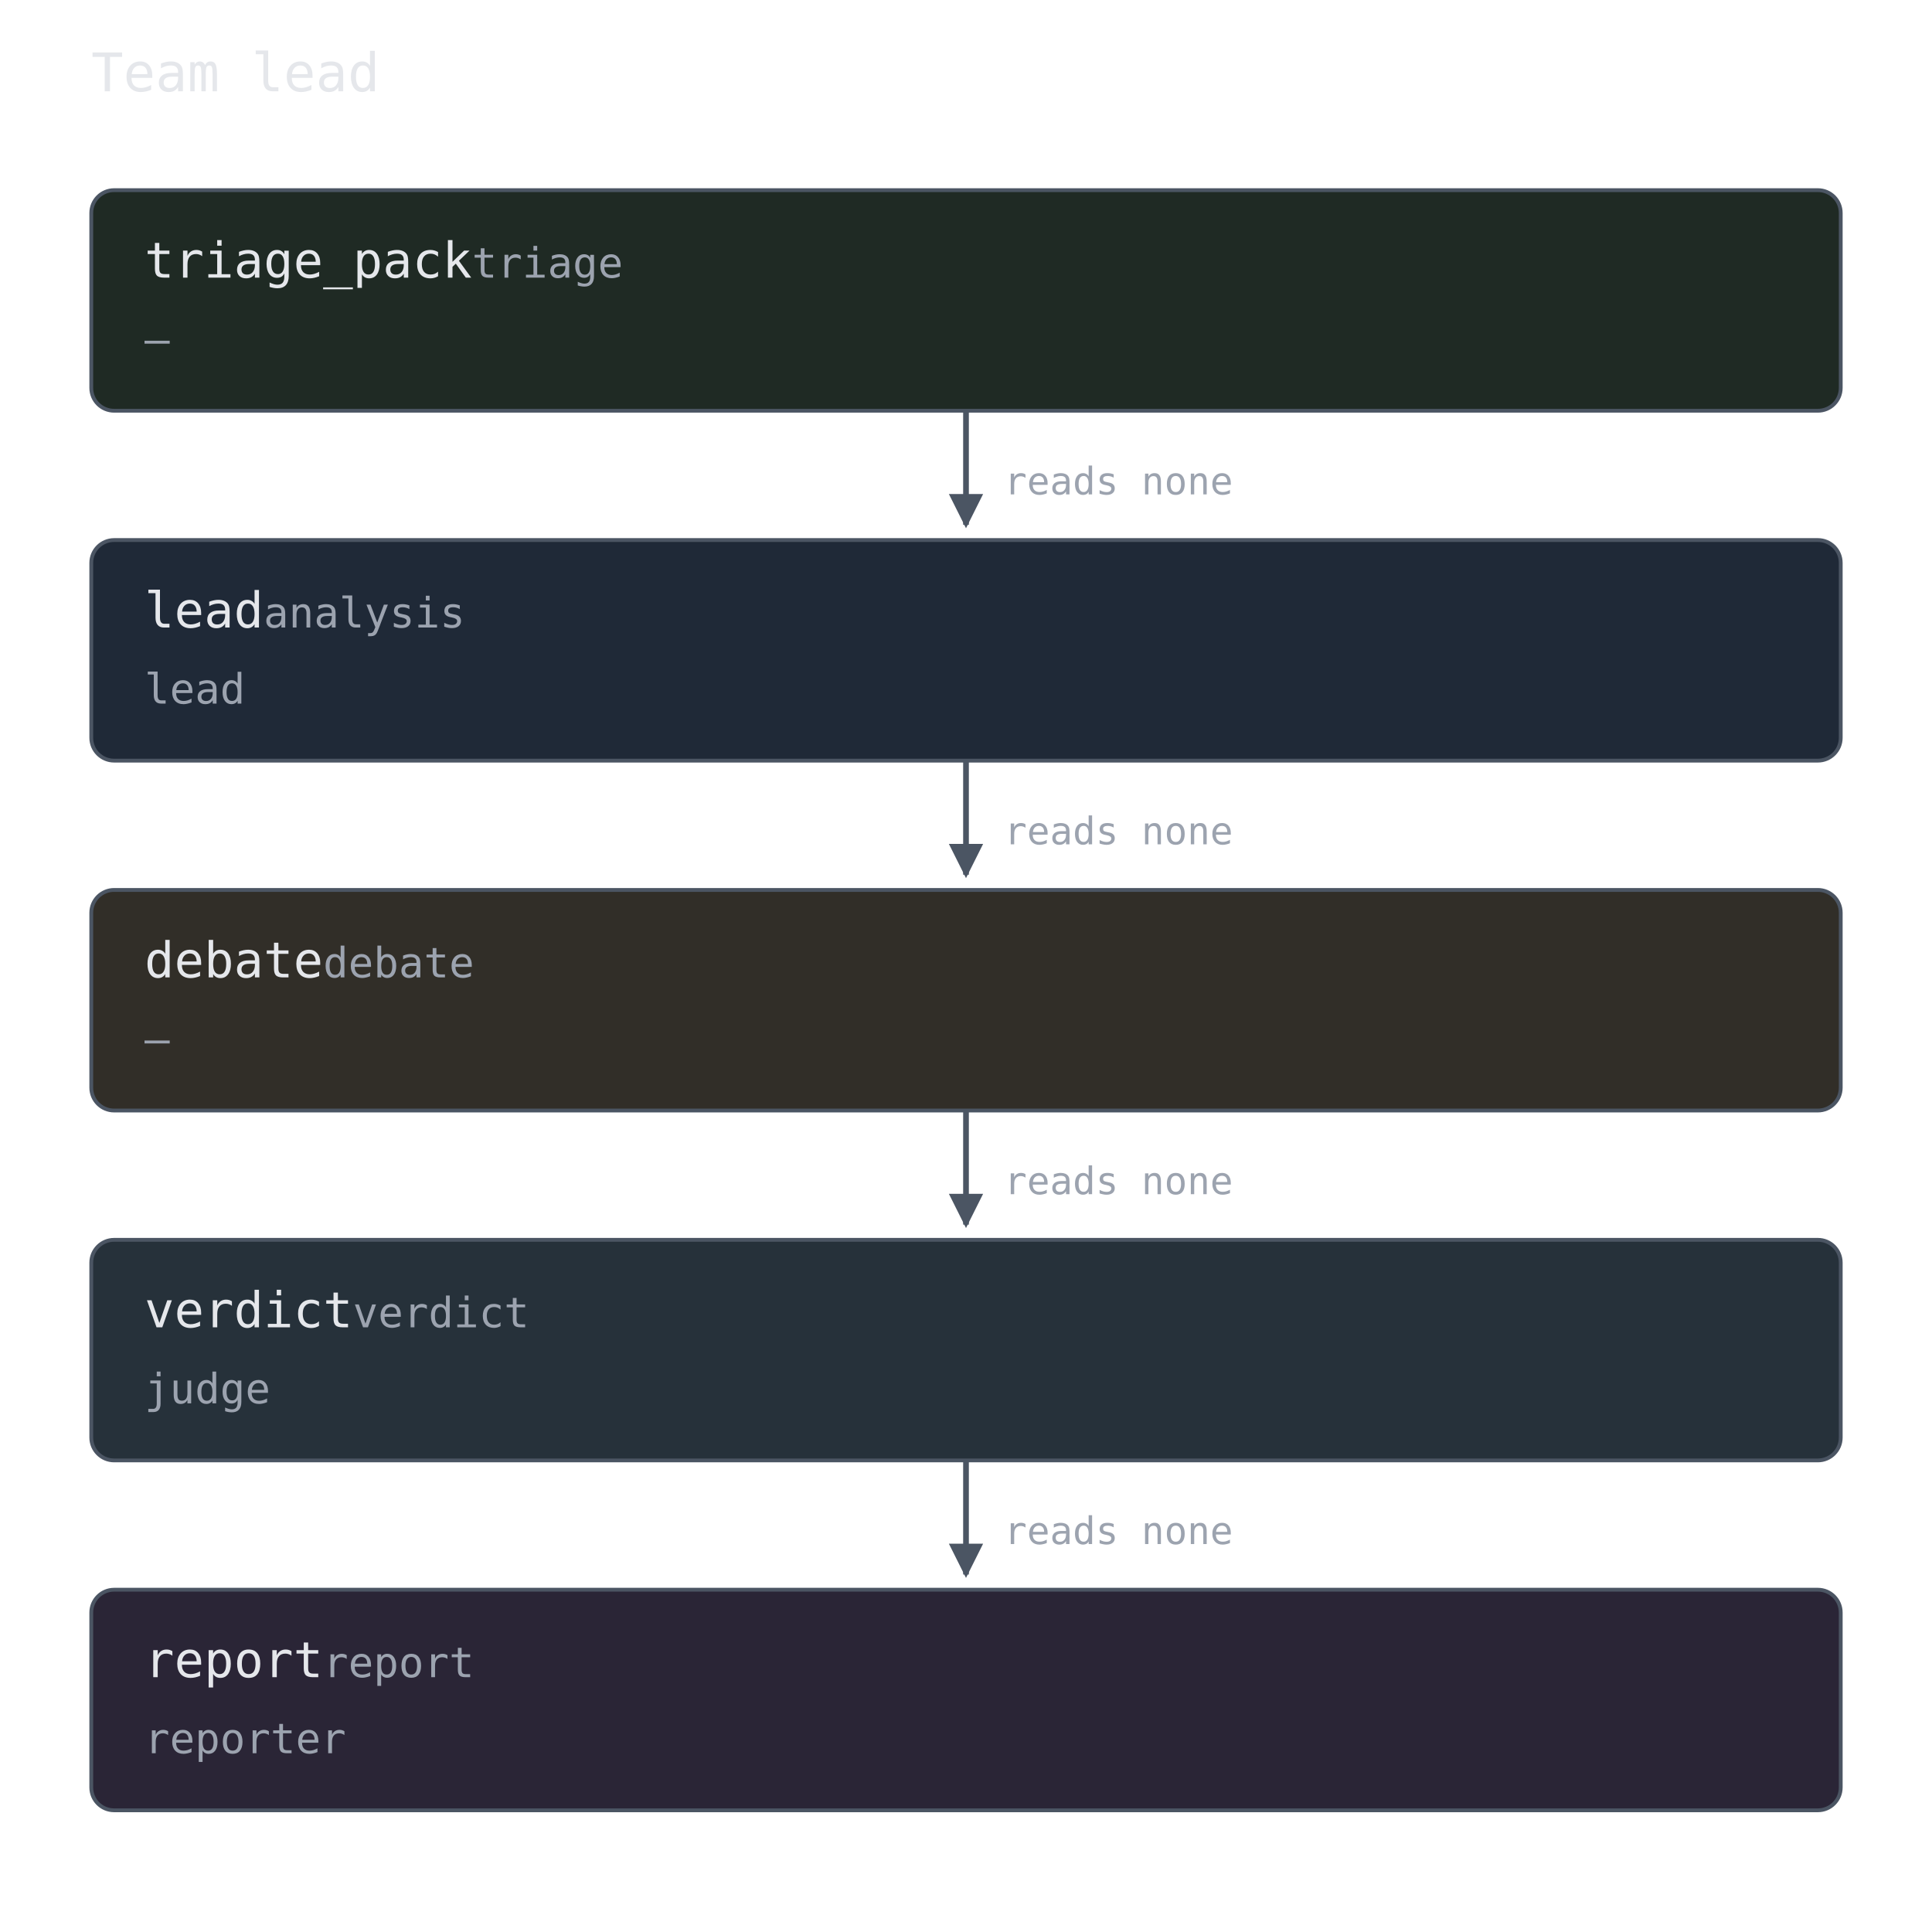
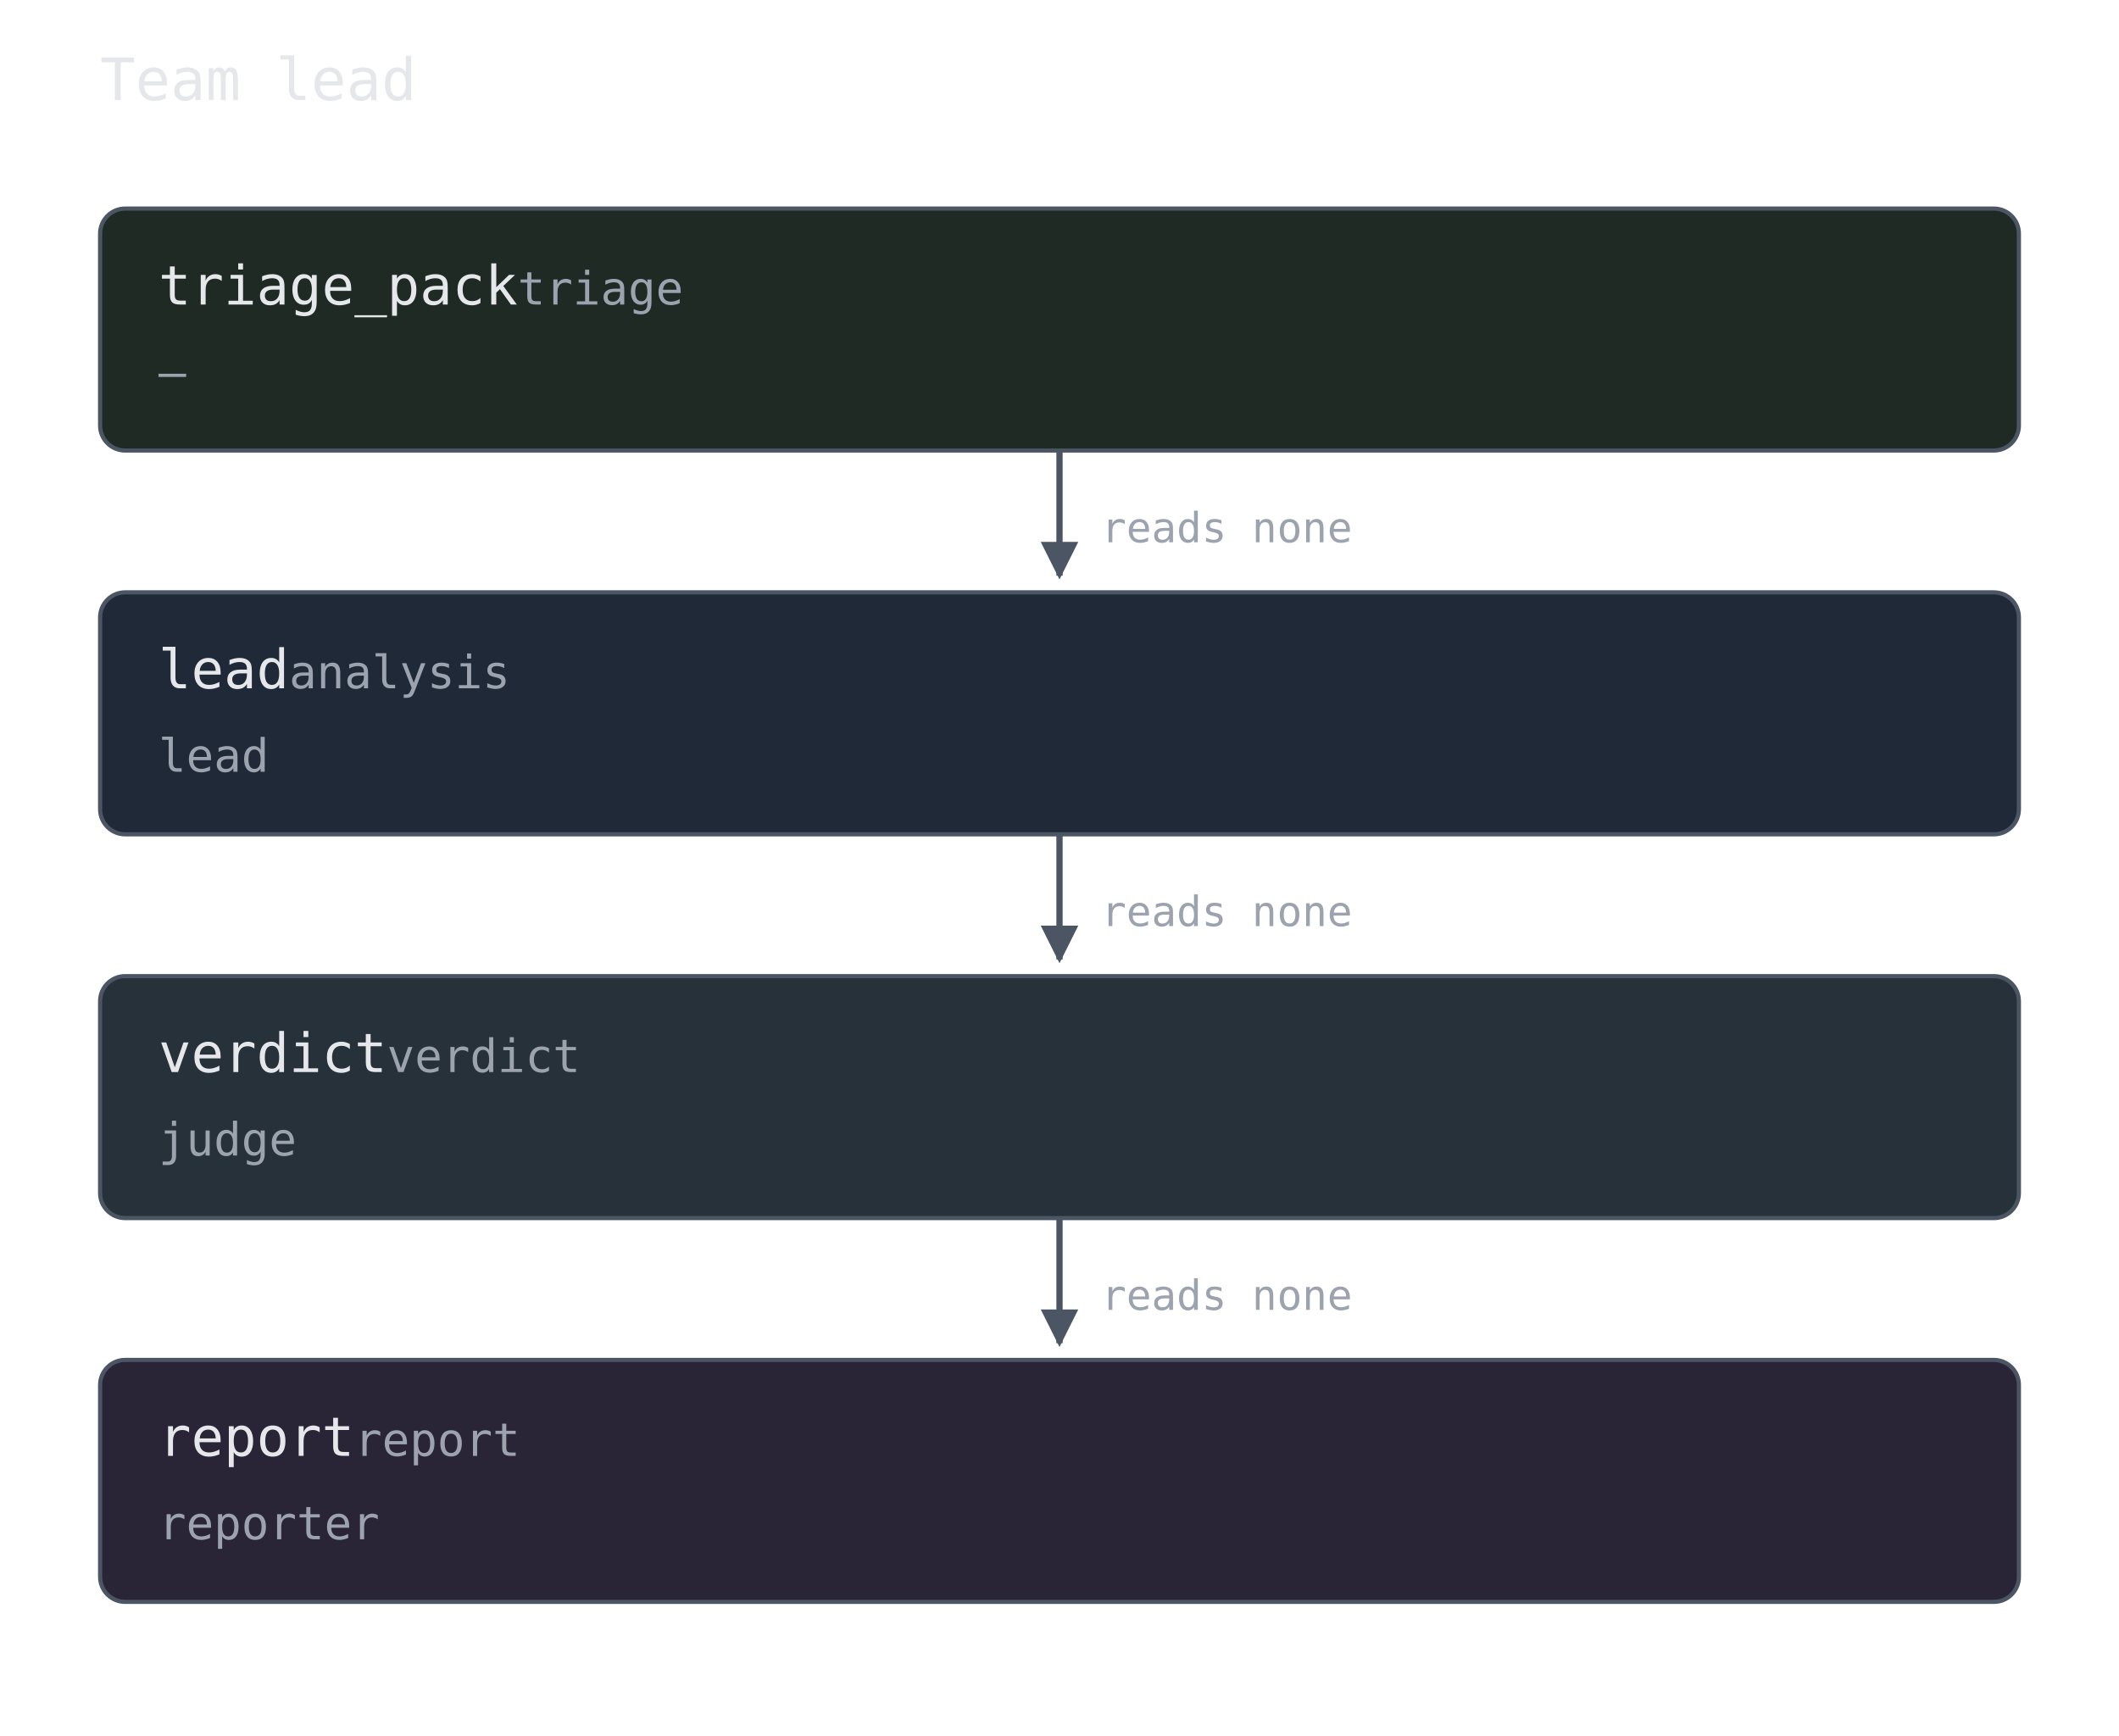
- <svg xmlns="http://www.w3.org/2000/svg" width="508" height="508" viewBox="0 0 508 508" role="img" aria-label="The team_lead team, stage by stage">
+ <svg xmlns="http://www.w3.org/2000/svg" width="508" height="416" viewBox="0 0 508 416" role="img" aria-label="The team_lead team, stage by stage">
  <defs>
    <marker id="arrow" viewBox="0 0 10 10" refX="9" refY="5" markerWidth="6" markerHeight="6" orient="auto-start-reverse">
      <path d="M 0 0 L 10 5 L 0 10 z" fill="#4b5563" />
    </marker>
  </defs>
  <text x="24" y="24" fill="#e5e7eb" font-family="monospace" font-size="14">Team lead</text>
  <rect x="24" y="50" width="460" height="58" rx="6" fill="#1f2a24" stroke="#4b5563" />
  <text x="38" y="73" fill="#e5e7eb" font-family="monospace" font-size="13">triage_pack<tspan fill="#9ca3af" font-size="11">  triage</tspan>
  </text>
  <text x="38" y="93" fill="#9ca3af" font-family="monospace" font-size="11">—</text>
  <line x1="254.0" y1="108" x2="254.0" y2="138" stroke="#4b5563" stroke-width="1.5" marker-end="url(#arrow)" />
  <text x="264.0" y="130" fill="#9ca3af" font-family="monospace" font-size="10">reads none</text>
  <rect x="24" y="142" width="460" height="58" rx="6" fill="#1f2937" stroke="#4b5563" />
  <text x="38" y="165" fill="#e5e7eb" font-family="monospace" font-size="13">lead<tspan fill="#9ca3af" font-size="11">  analysis</tspan>
  </text>
  <text x="38" y="185" fill="#9ca3af" font-family="monospace" font-size="11">lead</text>
  <line x1="254.0" y1="200" x2="254.0" y2="230" stroke="#4b5563" stroke-width="1.5" marker-end="url(#arrow)" />
  <text x="264.0" y="222" fill="#9ca3af" font-family="monospace" font-size="10">reads none</text>
-   <rect x="24" y="234" width="460" height="58" rx="6" fill="#312e28" stroke="#4b5563" />
-   <text x="38" y="257" fill="#e5e7eb" font-family="monospace" font-size="13">debate<tspan fill="#9ca3af" font-size="11">  debate</tspan>
+   <rect x="24" y="234" width="460" height="58" rx="6" fill="#26313a" stroke="#4b5563" />
+   <text x="38" y="257" fill="#e5e7eb" font-family="monospace" font-size="13">verdict<tspan fill="#9ca3af" font-size="11">  verdict</tspan>
  </text>
-   <text x="38" y="277" fill="#9ca3af" font-family="monospace" font-size="11">—</text>
+   <text x="38" y="277" fill="#9ca3af" font-family="monospace" font-size="11">judge</text>
  <line x1="254.0" y1="292" x2="254.0" y2="322" stroke="#4b5563" stroke-width="1.5" marker-end="url(#arrow)" />
  <text x="264.0" y="314" fill="#9ca3af" font-family="monospace" font-size="10">reads none</text>
-   <rect x="24" y="326" width="460" height="58" rx="6" fill="#26313a" stroke="#4b5563" />
-   <text x="38" y="349" fill="#e5e7eb" font-family="monospace" font-size="13">verdict<tspan fill="#9ca3af" font-size="11">  verdict</tspan>
+   <rect x="24" y="326" width="460" height="58" rx="6" fill="#2a2536" stroke="#4b5563" />
+   <text x="38" y="349" fill="#e5e7eb" font-family="monospace" font-size="13">report<tspan fill="#9ca3af" font-size="11">  report</tspan>
  </text>
-   <text x="38" y="369" fill="#9ca3af" font-family="monospace" font-size="11">judge</text>
-   <line x1="254.0" y1="384" x2="254.0" y2="414" stroke="#4b5563" stroke-width="1.5" marker-end="url(#arrow)" />
-   <text x="264.0" y="406" fill="#9ca3af" font-family="monospace" font-size="10">reads none</text>
-   <rect x="24" y="418" width="460" height="58" rx="6" fill="#2a2536" stroke="#4b5563" />
-   <text x="38" y="441" fill="#e5e7eb" font-family="monospace" font-size="13">report<tspan fill="#9ca3af" font-size="11">  report</tspan>
-   </text>
-   <text x="38" y="461" fill="#9ca3af" font-family="monospace" font-size="11">reporter</text>
+   <text x="38" y="369" fill="#9ca3af" font-family="monospace" font-size="11">reporter</text>
</svg>
